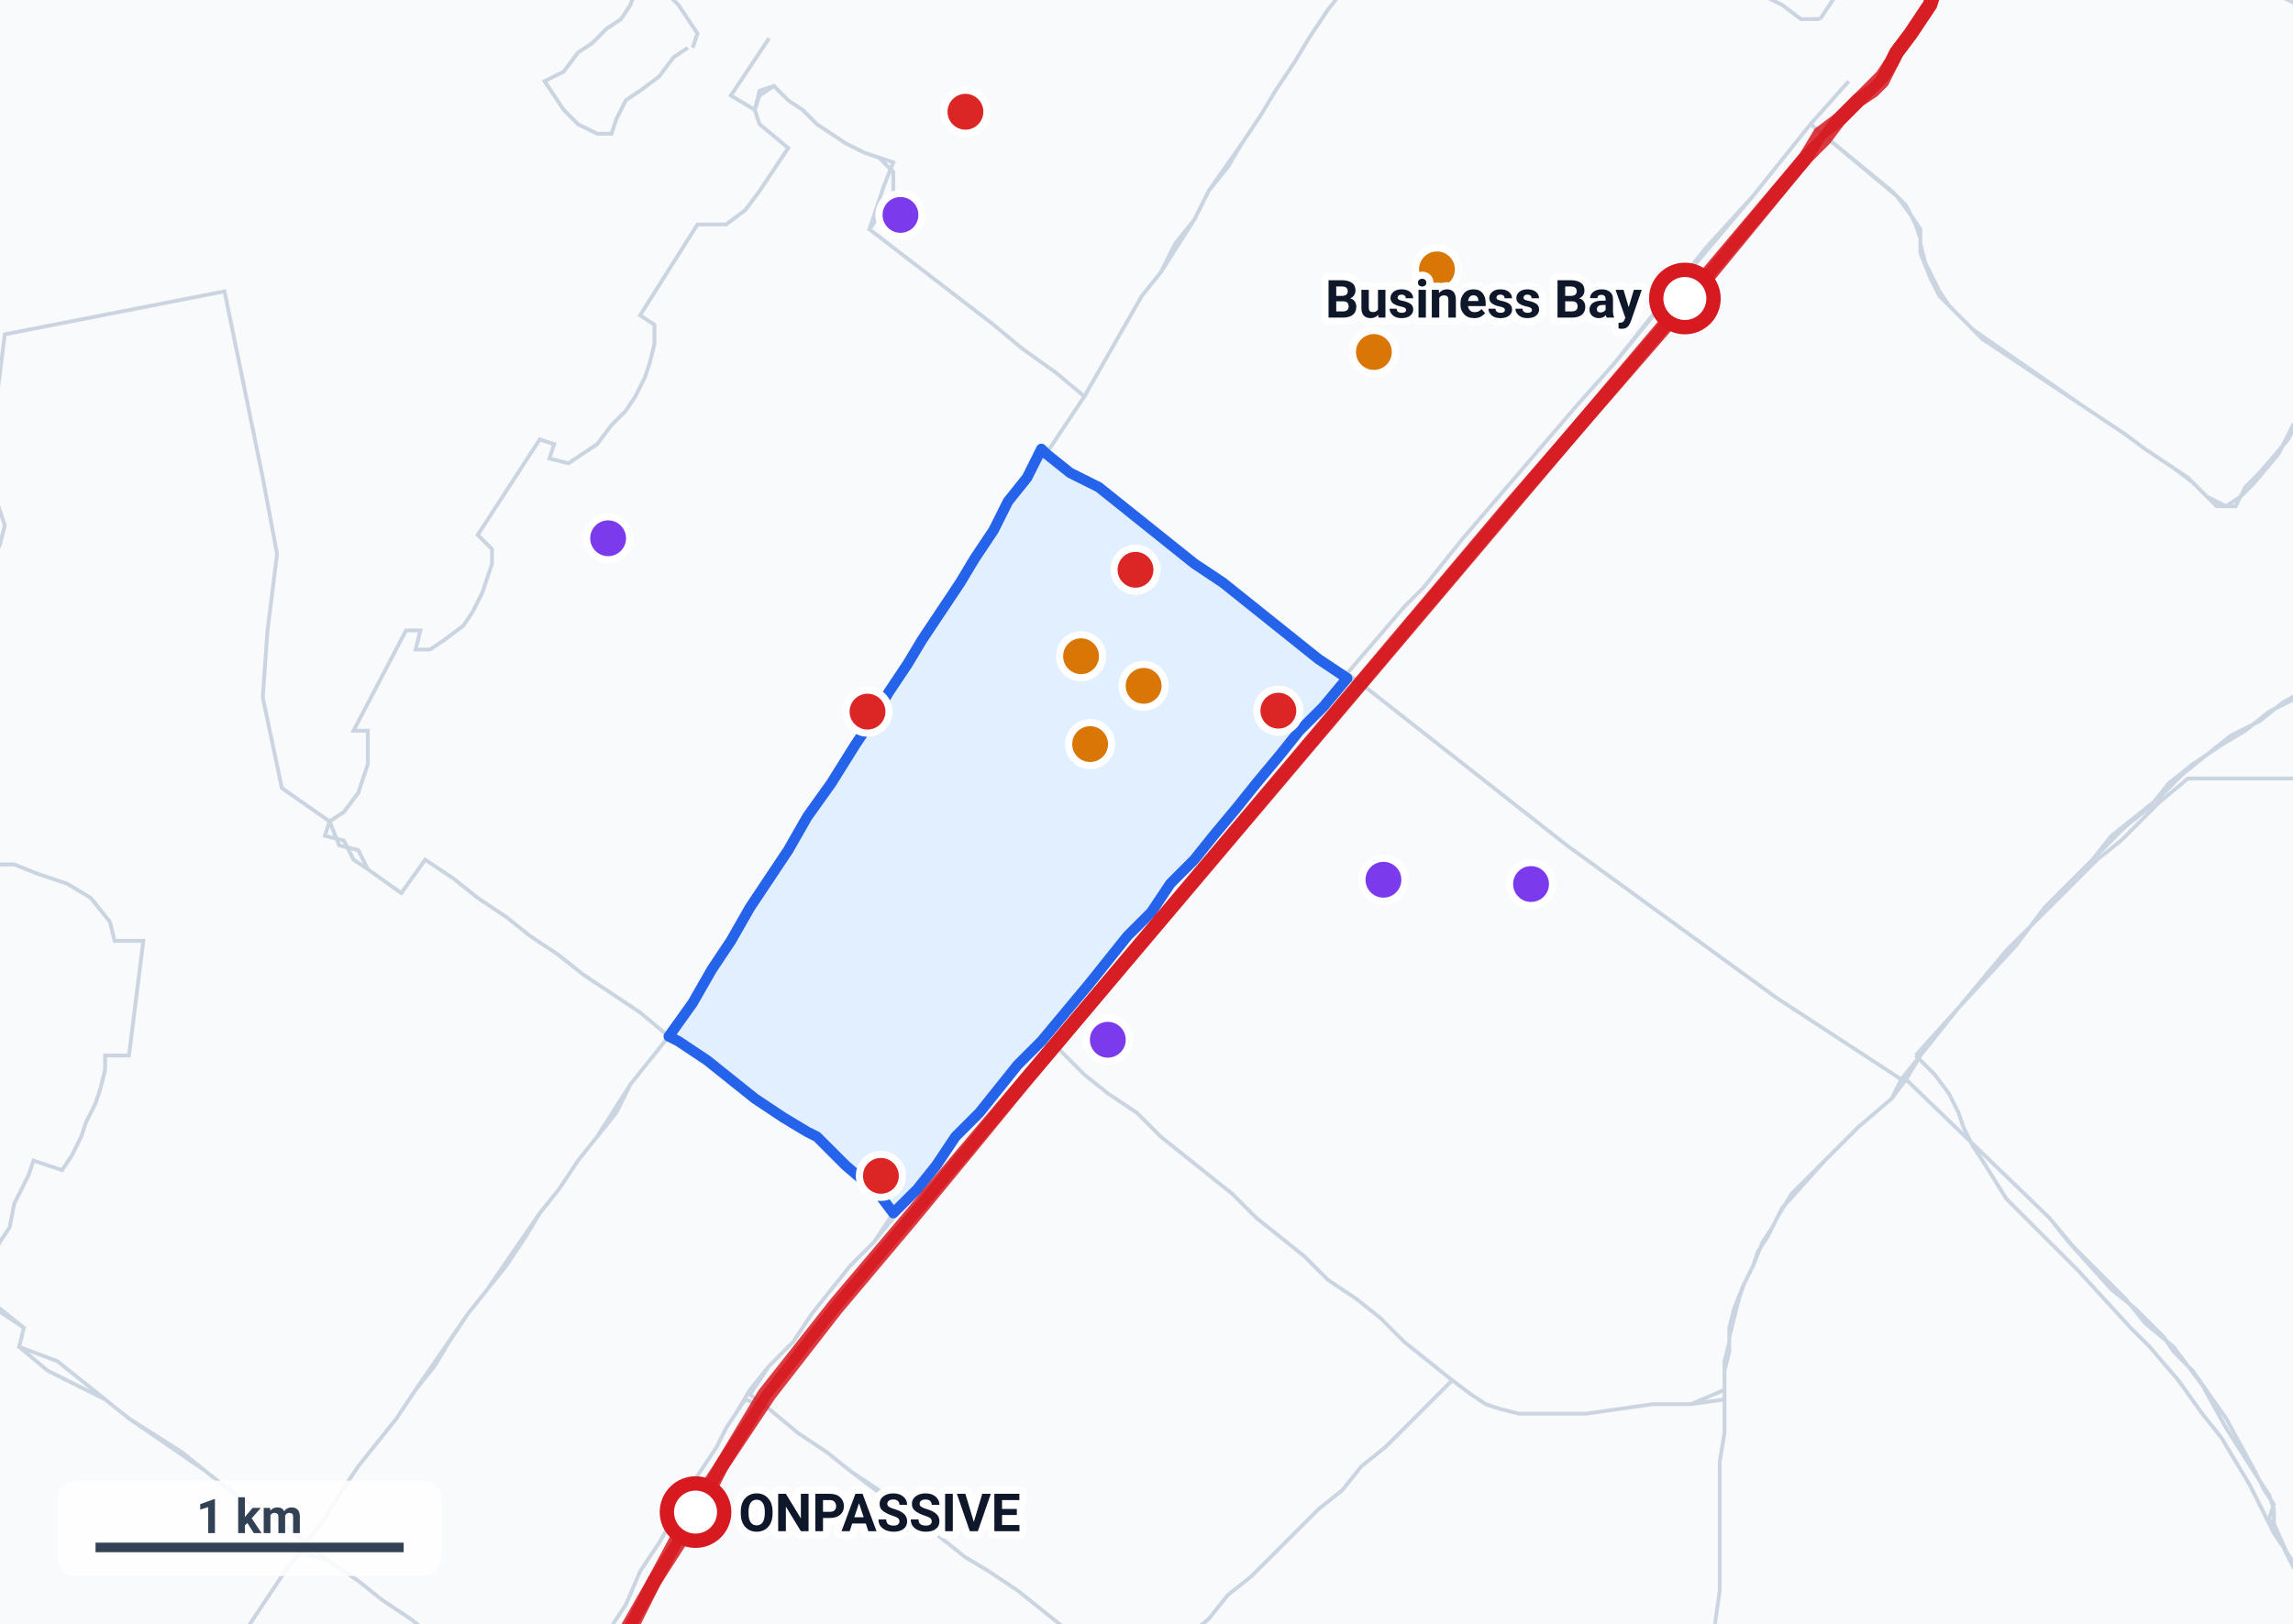
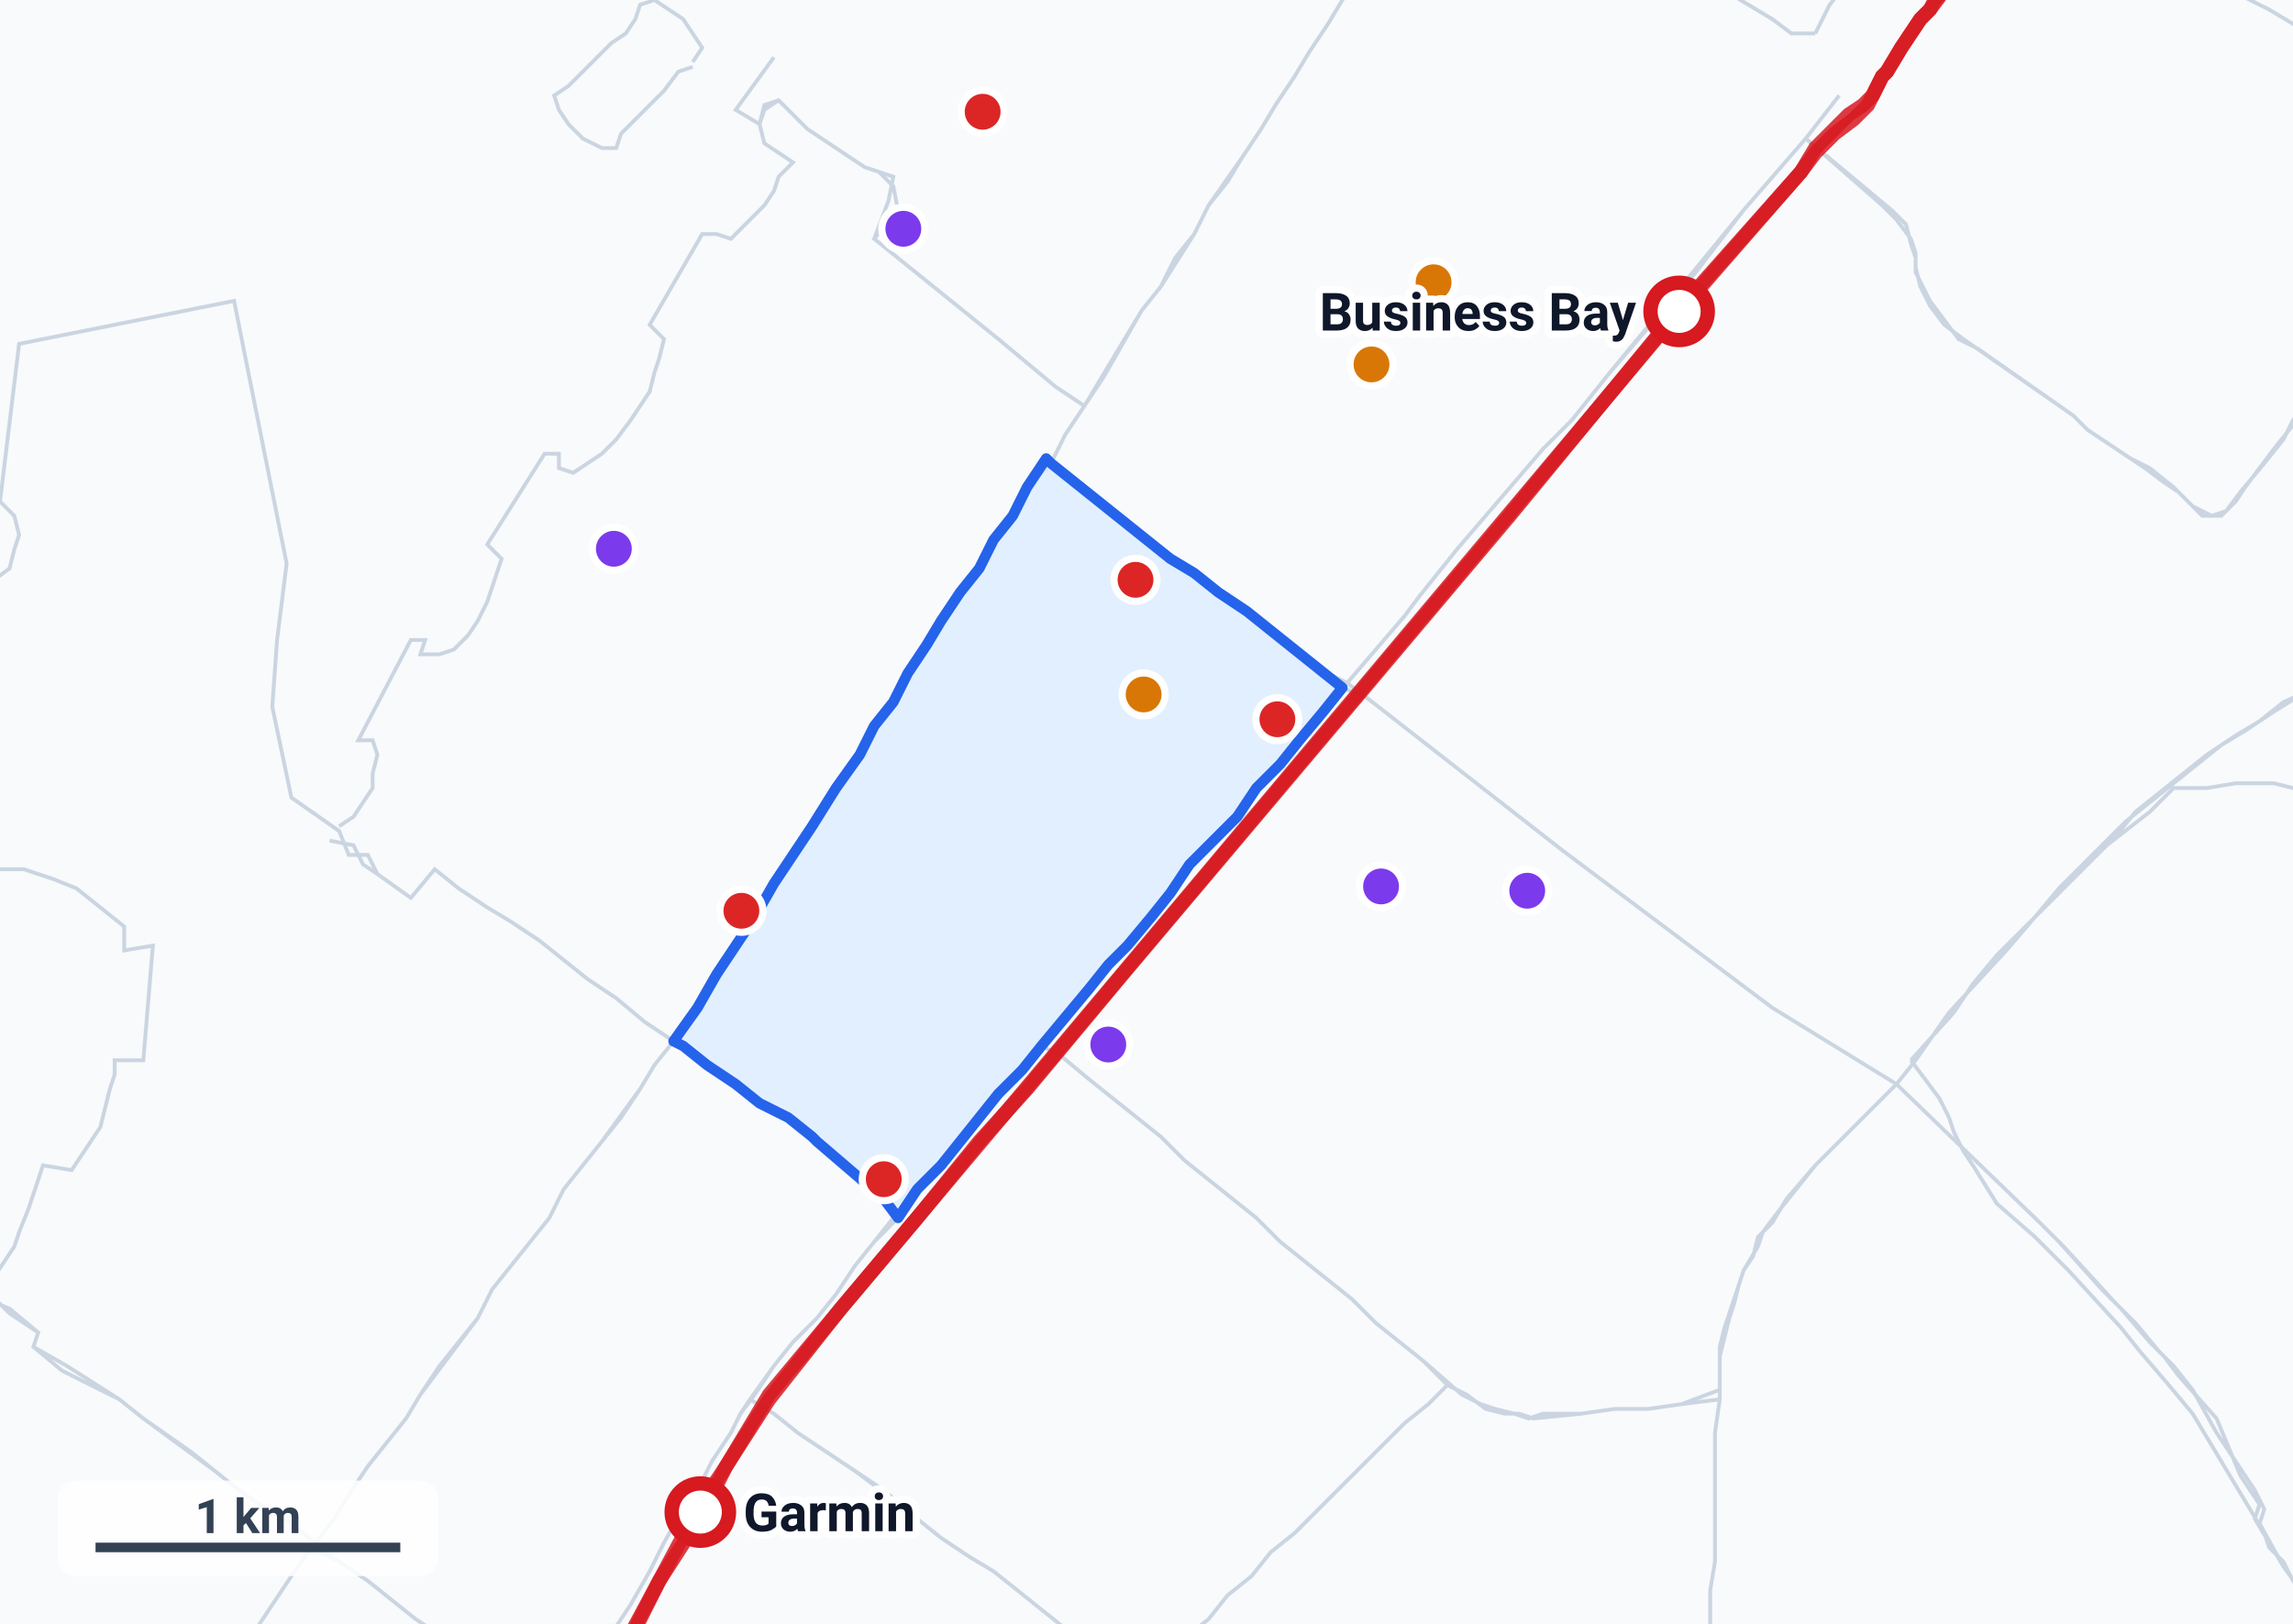
<svg xmlns="http://www.w3.org/2000/svg" viewBox="0 0 480 340" width="480" height="340">
  <style>.l{font:600 11px system-ui,-apple-system,"Segoe UI",Roboto,sans-serif;fill:#0f172a;paint-order:stroke;stroke:#fff;stroke-width:3px;stroke-linejoin:round}.s{font:600 10px system-ui,-apple-system,"Segoe UI",Roboto,sans-serif;fill:#334155}</style>
  <rect width="480" height="340" fill="#f8fafc" />
-   <path d="M192,318 197,322 202,326 207,329 213,333 218,337 223,341 228,345M127,342 131,336 134,329 138,323 142,316 146,309 148,306 150,303 152,299 154,296 156,293 161,295 167,300 173,304 178,308 184,312 192,318M51,342 55,336 59,330 63,325 69,327 75,331 80,335 86,339 91,343M489,141 481,146 475,149 470,153 465,156 459,160 454,164 450,169 445,173 440,178 433,185 428,190 422,198 410,211 402,221 398,226 372,209 328,177 286,144 282,141 294,127 298,123 306,113 324,92 330,85 338,76 356,54 367,41 379,26 396,40 399,43 401,47 402,50 402,53 404,58 406,62 409,65 413,69 436,85 439,87 442,89 445,91 449,94 452,96 455,98 459,101 462,104 466,106 469,104 472,101 477,95 480,89 483,86 485,83 487,80M471,-5 477,-1 483,2 489,5M489,77 487,80 484,83 482,86 479,92 473,99 470,102 468,106 464,106 461,103 458,100 452,96 449,94 445,91 442,89 439,87 436,85 415,71 412,68 408,64 406,61 403,55 402,51 402,48 400,45 397,41 379,26 387,17M304,289 299,294 295,298 290,303 285,307 281,312 276,316 271,321 267,325 262,330 257,334 253,339 248,343M228,345 223,341 218,337 213,333 207,329 202,326 197,322 192,318 186,314 178,308 173,304 167,300 161,295 157,292 161,286 166,281 170,275 174,270 178,265 183,260 187,255 192,249 196,244 200,238 205,233 209,228 213,223 218,218 222,220 227,225 232,229 238,233 243,238 248,242 253,246 258,250 263,255 268,259 273,263 278,268 284,272 289,276 294,281 299,285 304,289M372,209 398,226 396,230 389,236 382,243 375,250 372,255 370,259 368,262 367,265 365,269 364,272 363,276 362,280 362,283 361,287 361,291 354,294 346,294 339,295 332,296 324,296 321,296 318,296 314,295 311,294 308,292 304,289 299,285 294,281 289,276 284,272 278,268 273,263 268,259 263,255 258,250 253,246 248,242 243,238 238,233 232,229 227,225 222,220 218,218 223,212 228,206 232,201 236,196 241,191 245,185 250,180 254,175 259,169 263,164 268,158 272,153 277,148 282,142 286,144 328,177 372,209M169,237 177,244 184,250 187,254 183,260 178,265 174,270 170,275 166,281 161,286 157,291 154,296 152,299 150,303 148,306 146,309 142,316 138,323 134,329 131,336 127,342M91,343 86,339 80,335 75,331 69,327 64,323 68,318 71,313 75,307 79,302 83,297 87,291 91,286 94,281 98,275 102,270 106,265 110,259 113,254 117,249 121,243 125,238 129,233 132,227 136,222 140,217 148,222 153,226 158,230 164,234 169,237M-9,277 -7,273 -1,274 5,278 4,282 10,287 22,293 27,297 38,304 43,308 48,312 54,316 59,319 64,323 59,330 55,336 51,342M282,-3 278,2 274,8 271,13 267,19 264,24 260,30 253,40 250,46 243,57 239,62 227,83 221,78 214,73 208,68 182,48 187,41 187,36 184,33 181,32 177,30 174,28 171,26 168,23 165,21 162,18 159,19 158,23 153,20 161,8M69,172 72,170 75,166 76,163 77,160 77,157 77,153 74,153 85,132 88,132 87,136 90,136 93,134 97,131 99,128 101,124 102,121 103,118 103,115 100,112 113,92 116,93 115,96 119,97 122,95 125,93 128,89 131,86 133,83 135,79 136,76 137,72 137,68 134,66 146,47 149,47 152,47 156,44 159,40 161,37 163,34 165,31 159,26 158,23 159,20 162,18 165,21 168,23 171,26 174,28 177,30 181,32 184,33 187,34 185,39 182,48 208,68 214,73 221,78 227,83 223,89 219,95 215,100 211,105 208,111 204,117 201,122 193,134 190,139 186,145 183,150 179,156 174,164 169,171 165,178 149,203 145,210 140,217 134,212 128,208 122,204 117,200 111,196 106,192 100,188 95,184 89,180 84,187 77,182 74,180 72,176 68,175 69,172M-3,102 1,70 47,61 55,100 58,116 56,132 55,146 59,165 69,172 71,177 75,178 77,182 84,187 89,180 95,184 100,188 106,192 111,196 117,200 122,204 128,208 134,212 140,217 136,222 132,227 125,238 121,243 117,249 113,254 102,270 98,275 87,291 83,297 75,307 71,313 68,318 64,323 59,319 54,316 48,312 43,308 27,297 22,293 12,285 4,282 5,278 -0,274 -5,271 -9,267 -4,267 -2,264 0,260 2,257 3,252 6,246 7,243 13,245 15,242 17,238 18,235 20,231 21,228 22,224 22,221 27,221 30,197 24,197 23,193 19,188 14,185 8,183 3,181 -0,181 -3,181 -6,181M-9,121 -5,120 -2,118 0,114 1,110 0,107 -1,104M361,293 361,300 360,306 360,313 360,320 360,327 360,333 359,340M248,343 253,339 257,334 262,330 267,325 271,321 276,316 281,312 285,307 290,303 295,298 299,294 304,289 308,292 311,294 314,295 318,296 321,296 324,296 332,296 339,295 346,294 354,294 361,293M359,340 360,333 360,327 360,320 360,313 360,306 361,300 361,293 361,289 361,285 362,281 362,278 363,274 365,269 367,265 369,260 371,257 373,253 382,243 389,236 396,230 399,226 429,255 433,260 442,270 447,274 453,280 455,283 459,287 466,297 472,308 474,312 476,315 475,318 480,328 485,335M144,10 141,12 138,16 134,19 131,21 129,25 128,28 125,28 121,26 118,23 116,20 114,17 118,15 121,11 124,9 127,6 130,4 132,1 133,-2 136,-3 139,-2 142,1 144,4 146,7 145,10M489,5 483,2 477,-1 471,-5M485,335 480,328 476,319 476,316 475,313 473,310 466,299 461,290 458,286 455,282 449,277 445,272 434,261 429,255 399,226 402,221 410,211 422,198 428,190 433,185 438,180 442,175 447,171 452,167 457,162 462,158 467,154 473,151 478,147 487,142M387,17 379,26 367,41 357,52 338,76 330,85 324,92 306,113 298,123 294,127 282,141 276,138 271,134 266,130 261,126 256,122 250,118 245,114 240,110 235,106 230,102 224,99 219,95 223,89 227,83 231,76 235,69 239,62 243,57 246,51 250,46 253,40 257,35 260,30 264,24 267,19 271,13 274,8 278,2 282,-3M387,17 379,26 367,41 357,52 338,76 330,85 324,92 306,113 298,123 294,127 282,141 276,138 271,134 266,130 261,126 256,122 250,118 245,114 240,110 235,106 230,102 224,99 219,95 223,89 227,83 231,76 235,69 239,62 243,57 246,51 250,46 253,40 257,35 260,30 264,24 267,19 271,13 274,8 278,2 282,-3M401,221 405,225 408,229 410,233 411,236 413,240 415,243 420,251 428,259 435,266 446,278 450,282 456,289 461,296 465,301 471,311 476,321 478,324 480,327 483,331 486,336M486,164 482,163 478,163 470,163 464,163 458,163 452,168 444,176 439,180 435,184 432,187 427,192 420,199 415,205 410,211 401,221M381,4 377,4 373,1 367,-2 363,-5M385,-2 381,4" fill="none" stroke="#cbd5e1" stroke-width="0.8" />
-   <path d="M219,95 224,99 230,102 235,106 240,110 245,114 250,118 256,122 261,126 266,130 271,134 276,138 282,142 277,148 272,153 268,158 263,164 259,169 254,175 250,180 245,185 241,191 236,196 232,201 228,206 223,212 218,218 213,223 209,228 205,233 200,238 196,244 192,249 187,254 184,250 177,244 171,238 169,237 164,234 158,230 153,226 148,222 142,218 140,217 145,210 149,203 153,197 157,190 161,184 165,178 169,171 174,164 179,156 183,150 186,145 190,139 193,134 197,128 201,122 204,117 208,111 211,105 215,100 218,94 219,95Z" fill="#dbeafe" fill-opacity="0.75" stroke="#2563eb" stroke-width="2.2" stroke-linejoin="round" />
-   <path d="M415,-13 412,-10 410,-7 407,-4 405,-2 404,1 400,7 397,11 396,13 394,16 392,18 389,21 385,25 381,28 378,33 351,65 175,273 160,292 151,307 145,316 137,331 129,345 125,353" fill="none" stroke="#d71920" stroke-width="3" stroke-linecap="round" stroke-opacity="0.85" />
-   <path d="M415,-12 412,-10 410,-7 408,-5 405,-2 404,1 400,7 397,11 396,13 394,17 392,19 389,21 385,25 382,29 378,33 355,61 316,106 235,202 214,227 205,238 191,255 175,274 161,292 151,307 146,317 137,331 130,345 126,352" fill="none" stroke="#d71920" stroke-width="3" stroke-linecap="round" stroke-opacity="0.85" />
-   <circle cx="239.4" cy="143.6" r="4.5" fill="#d97706" stroke="#fff" stroke-width="1.5" />
-   <circle cx="228.2" cy="155.8" r="4.5" fill="#d97706" stroke="#fff" stroke-width="1.5" />
-   <circle cx="226.3" cy="137.4" r="4.5" fill="#d97706" stroke="#fff" stroke-width="1.5" />
-   <circle cx="300.8" cy="56.4" r="4.5" fill="#d97706" stroke="#fff" stroke-width="1.5" />
-   <circle cx="287.6" cy="73.7" r="4.5" fill="#d97706" stroke="#fff" stroke-width="1.5" />
-   <circle cx="237.7" cy="119.3" r="4.5" fill="#dc2626" stroke="#fff" stroke-width="1.5" />
-   <circle cx="267.6" cy="148.8" r="4.5" fill="#dc2626" stroke="#fff" stroke-width="1.5" />
-   <circle cx="202.1" cy="23.4" r="4.5" fill="#dc2626" stroke="#fff" stroke-width="1.5" />
-   <circle cx="184.4" cy="246.2" r="4.5" fill="#dc2626" stroke="#fff" stroke-width="1.5" />
-   <circle cx="181.6" cy="149.0" r="4.5" fill="#dc2626" stroke="#fff" stroke-width="1.5" />
-   <circle cx="231.9" cy="217.7" r="4.5" fill="#7c3aed" stroke="#fff" stroke-width="1.5" />
-   <circle cx="289.6" cy="184.2" r="4.5" fill="#7c3aed" stroke="#fff" stroke-width="1.5" />
-   <circle cx="188.5" cy="45.0" r="4.5" fill="#7c3aed" stroke="#fff" stroke-width="1.5" />
-   <circle cx="320.5" cy="185.1" r="4.5" fill="#7c3aed" stroke="#fff" stroke-width="1.5" />
-   <circle cx="127.3" cy="112.7" r="4.5" fill="#7c3aed" stroke="#fff" stroke-width="1.5" />
-   <circle cx="145.6" cy="316.6" r="6" fill="#fff" stroke="#d71920" stroke-width="3" />
-   <circle cx="352.7" cy="62.5" r="6" fill="#fff" stroke="#d71920" stroke-width="3" />
-   <text x="154.6" y="320.6" text-anchor="start" class="l">ONPASSIVE</text>
-   <text x="343.7" y="66.5" text-anchor="end" class="l">Business Bay</text>
+   <path d="M192,318 197,322 203,326 208,329 213,333 218,337 223,341 229,344M128,342 132,336 136,329 139,323 143,316 147,310 149,306 151,303 153,300 155,296 157,293 162,296 167,300 173,304 179,308 185,312 192,318M53,342 57,336 61,330 65,324 71,327 77,331 82,335 87,339 93,343M487,143 478,147 473,151 468,154 462,158 457,162 452,166 447,170 443,175 438,179 431,186 426,192 420,199 408,212 401,222 397,227 371,211 327,178 286,146 282,143 294,129 297,125 305,115 323,94 329,88 337,78 355,57 365,44 378,29 394,43 397,46 400,50 401,53 401,56 402,60 404,64 407,68 411,71 434,87 437,90 440,92 443,94 446,96 449,98 453,101 456,103 459,106 463,108 466,107 469,103 474,97 478,92 480,88 482,85 484,82M463,-5 469,-1 475,2 480,5 486,9M486,79 484,83 482,86 480,89 476,94 470,102 468,105 465,108 461,108 458,105 455,102 450,98 446,96 443,94 440,92 437,90 434,87 414,73 410,71 407,67 404,63 401,57 401,54 400,51 399,47 396,44 378,29 385,20M303,290 299,294 294,298 289,303 285,307 280,312 276,316 271,321 266,325 262,330 257,334 253,339 248,343M229,344 223,341 218,337 213,333 208,329 203,326 197,322 192,318 187,314 179,308 173,304 167,300 162,296 157,293 162,286 166,281 171,276 175,271 179,265 183,260 187,255 192,249 197,244 201,239 205,234 209,229 214,224 218,219 222,221 228,226 233,230 238,234 243,238 248,243 253,247 258,251 263,255 268,260 273,264 278,268 283,272 288,277 293,281 298,285 303,290M371,211 397,227 394,230 387,237 380,244 374,251 371,256 368,259 367,263 365,266 364,269 363,273 362,276 361,280 360,284 360,287 360,291 352,294 345,295 338,295 331,296 323,296 320,297 317,296 313,295 310,294 306,292 298,285 293,281 288,277 283,272 278,268 273,264 268,260 263,255 258,251 253,247 248,243 243,238 238,234 233,230 228,226 222,221 218,219 223,213 228,207 232,202 236,198 241,192 245,187 249,181 254,176 259,171 263,165 268,160 272,155 277,149 281,144 286,146 327,178 371,211M170,238 178,245 185,251 188,255 183,260 179,265 175,271 171,276 166,281 162,286 158,292 155,296 153,300 151,303 149,306 147,310 143,316 139,323 136,329 132,336 128,342M93,343 87,339 82,335 77,331 71,327 66,323 70,318 73,313 77,307 81,302 85,297 88,292 92,286 96,281 100,276 103,270 107,265 111,260 115,255 118,249 122,244 126,239 130,234 134,228 137,223 141,218 148,223 154,227 159,231 165,234 170,238M-9,280 -5,276 -3,272 2,274 8,279 7,282 13,287 25,293 30,297 40,304 45,308 50,312 56,316 61,319 66,323 61,330 57,336 53,342M285,-5 281,-0 278,5 274,11 271,16 267,22 264,27 260,33 253,43 250,49 243,60 239,65 227,85 221,81 215,76 209,71 183,50 188,44 187,39 184,36 181,35 178,33 175,31 172,29 169,27 166,24 163,21 160,22 159,26 154,23 162,12M71,173 74,171 76,168 78,165 78,162 79,158 78,155 75,155 86,134 89,134 88,137 92,137 95,136 98,133 100,130 102,126 103,123 104,120 105,117 102,114 114,95 117,95 117,98 120,99 123,97 126,95 129,92 132,88 134,85 136,82 137,78 138,75 139,71 136,68 147,49 150,49 153,50 156,47 160,43 162,40 163,37 166,34 160,30 159,26 160,23 163,21 166,24 169,27 172,29 175,31 178,33 181,35 184,36 187,37 186,42 183,50 209,71 215,76 221,81 227,85 223,91 220,97 215,102 212,108 208,113 205,119 201,124 194,135 190,141 187,147 183,152 180,158 175,165 170,173 166,179 150,204 146,211 141,218 135,214 129,209 123,205 118,201 113,197 107,193 102,190 96,186 91,182 86,188 79,183 76,181 74,177 69,176M-0,105 4,72 49,63 57,103 60,118 58,134 57,148 61,167 71,174 73,179 77,179 79,183 86,188 91,182 96,186 102,190 107,193 113,197 118,201 123,205 129,209 135,214 141,218 137,223 134,228 126,239 122,244 118,249 115,255 103,270 100,276 88,292 85,297 77,307 73,313 70,318 66,323 61,319 56,316 50,312 45,308 30,297 25,293 14,286 7,282 8,279 2,275 -2,271 -6,268 -1,267 1,264 3,261 4,258 6,253 8,247 9,244 15,245 17,242 19,239 21,236 22,232 23,228 24,225 24,222 30,222 32,198 26,199 26,194 21,190 16,186 11,184 5,182 -1,182 -7,183M-9,123 -5,123 -2,122 2,119 3,115 4,112 3,108 -0,105M360,293 359,300 359,307 359,313 359,320 359,327 358,333 358,340 358,346M248,343 253,339 257,334 262,330 266,325 271,321 276,316 280,312 285,307 289,303 294,298 299,294 303,290 307,292 311,295 315,296 318,296 321,297 331,296 338,295 345,295 352,294 360,293M358,346 358,340 358,333 359,327 359,320 359,313 359,307 359,300 360,293 360,289 360,286 360,282 361,278 362,275 364,269 365,266 368,261 369,258 372,254 380,244 387,237 394,230 397,227 427,256 431,260 440,270 444,274 450,281 453,284 456,288 464,297 469,309 471,312 473,315 472,318 478,328 483,335M145,14 142,15 139,19 136,22 133,25 130,28 129,31 126,31 122,29 119,26 117,23 116,20 119,18 122,15 125,12 128,9 131,7 133,4 134,1 137,-0 140,2 143,4 145,7 147,10 145,13M486,9 480,5 475,2 469,-1 463,-5M483,335 478,328 473,319 474,316 472,312 470,309 464,300 459,291 455,286 452,283 447,277 443,273 432,261 427,256 397,227 401,222 408,212 420,199 426,192 431,186 436,181 440,177 445,172 450,168 455,164 460,160 465,156 470,153 476,149 484,144M385,20 378,29 365,44 356,55 337,78 329,88 323,94 305,115 297,125 294,129 282,143 276,140 271,136 266,132 261,128 255,124 250,120 245,117 240,113 235,109 230,105 225,101 220,97 223,91 227,85 231,79 235,72 239,65 243,60 246,54 250,49 253,43 257,38 260,33 264,27 267,22 271,16 274,11 278,5 281,-0 285,-5M385,20 378,29 365,44 356,55 337,78 329,88 323,94 305,115 297,125 294,129 282,143 276,140 271,136 266,132 261,128 255,124 250,120 245,117 240,113 235,109 230,105 225,101 220,97 223,91 227,85 231,79 235,72 239,65 243,60 246,54 250,49 253,43 257,38 260,33 264,27 267,22 271,16 274,11 278,5 281,-0 285,-5M400,222 403,226 406,230 408,234 409,237 411,241 413,244 418,252 426,259 433,266 444,278 448,283 454,290 459,296 462,301 468,311 474,321 475,324 478,327 480,331 484,336 489,340M487,166 483,165 480,165 476,164 468,164 462,165 455,165 450,170 441,177 436,182 433,185 429,189 425,193 418,200 413,206 409,212 400,222M380,7 375,7 371,4 366,1 361,-2 357,-5M387,-4 383,1 380,7" fill="none" stroke="#cbd5e1" stroke-width="0.8" />
+   <path d="M220,97 225,101 230,105 235,109 240,113 245,117 250,120 255,124 261,128 266,132 271,136 276,140 281,144 277,149 272,155 268,160 263,165 259,171 254,176 249,181 245,187 241,192 236,198 232,202 228,207 223,213 218,219 214,224 209,229 205,234 201,239 197,244 192,249 188,255 185,251 178,245 171,239 170,238 165,234 159,231 154,227 148,223 143,219 141,218 146,211 150,204 154,198 158,192 162,185 166,179 170,173 175,165 180,158 183,152 187,147 190,141 194,135 197,130 201,124 205,119 208,113 212,108 215,102 219,96 220,97Z" fill="#dbeafe" fill-opacity="0.75" stroke="#2563eb" stroke-width="2.2" stroke-linejoin="round" />
+   <path d="M413,-9 410,-6 408,-3 405,-0 404,2 402,4 398,10 395,15 394,16 392,20 390,22 387,24 383,28 380,31 377,36 350,67 176,274 161,292 152,307 146,316 138,331 131,344 126,353" fill="none" stroke="#d71920" stroke-width="3" stroke-linecap="round" stroke-opacity="0.85" />
+   <path d="M413,-9 411,-6 408,-3 407,-2 404,2 402,4 398,10 395,15 394,16 392,20 391,22 388,25 384,28 380,32 377,36 353,63 316,108 235,204 215,228 205,239 192,255 176,274 161,293 152,307 147,317 138,331 131,345 127,351" fill="none" stroke="#d71920" stroke-width="3" stroke-linecap="round" stroke-opacity="0.85" />
+   <circle cx="239.4" cy="145.4" r="4.5" fill="#d97706" stroke="#fff" stroke-width="1.5" />
+   <circle cx="300.1" cy="59.1" r="4.5" fill="#d97706" stroke="#fff" stroke-width="1.5" />
+   <circle cx="287.1" cy="76.3" r="4.5" fill="#d97706" stroke="#fff" stroke-width="1.5" />
+   <circle cx="237.7" cy="121.4" r="4.5" fill="#dc2626" stroke="#fff" stroke-width="1.5" />
+   <circle cx="267.4" cy="150.6" r="4.5" fill="#dc2626" stroke="#fff" stroke-width="1.5" />
+   <circle cx="205.7" cy="23.4" r="4.5" fill="#dc2626" stroke="#fff" stroke-width="1.5" />
+   <circle cx="185.0" cy="246.9" r="4.5" fill="#dc2626" stroke="#fff" stroke-width="1.5" />
+   <circle cx="155.2" cy="190.7" r="4.5" fill="#dc2626" stroke="#fff" stroke-width="1.5" />
+   <circle cx="232.0" cy="218.7" r="4.5" fill="#7c3aed" stroke="#fff" stroke-width="1.5" />
+   <circle cx="289.1" cy="185.6" r="4.5" fill="#7c3aed" stroke="#fff" stroke-width="1.5" />
+   <circle cx="189.1" cy="47.9" r="4.5" fill="#7c3aed" stroke="#fff" stroke-width="1.5" />
+   <circle cx="319.7" cy="186.5" r="4.5" fill="#7c3aed" stroke="#fff" stroke-width="1.5" />
+   <circle cx="128.5" cy="114.9" r="4.5" fill="#7c3aed" stroke="#fff" stroke-width="1.5" />
+   <circle cx="146.6" cy="316.6" r="6" fill="#fff" stroke="#d71920" stroke-width="3" />
+   <circle cx="351.5" cy="65.2" r="6" fill="#fff" stroke="#d71920" stroke-width="3" />
+   <text x="155.6" y="320.6" text-anchor="start" class="l">Garmin</text>
+   <text x="342.5" y="69.2" text-anchor="end" class="l">Business Bay</text>
  <g>
-     <rect x="12" y="310" width="80.5" height="20" rx="4" fill="#fff" fill-opacity="0.85" />
-     <path d="M20,324h64.5" stroke="#334155" stroke-width="2" />
-     <text x="52.2" y="321" text-anchor="middle" class="s">1 km</text>
+     <rect x="12" y="310" width="79.8" height="20" rx="4" fill="#fff" fill-opacity="0.85" />
+     <path d="M20,324h63.8" stroke="#334155" stroke-width="2" />
+     <text x="51.9" y="321" text-anchor="middle" class="s">1 km</text>
  </g>
</svg>
